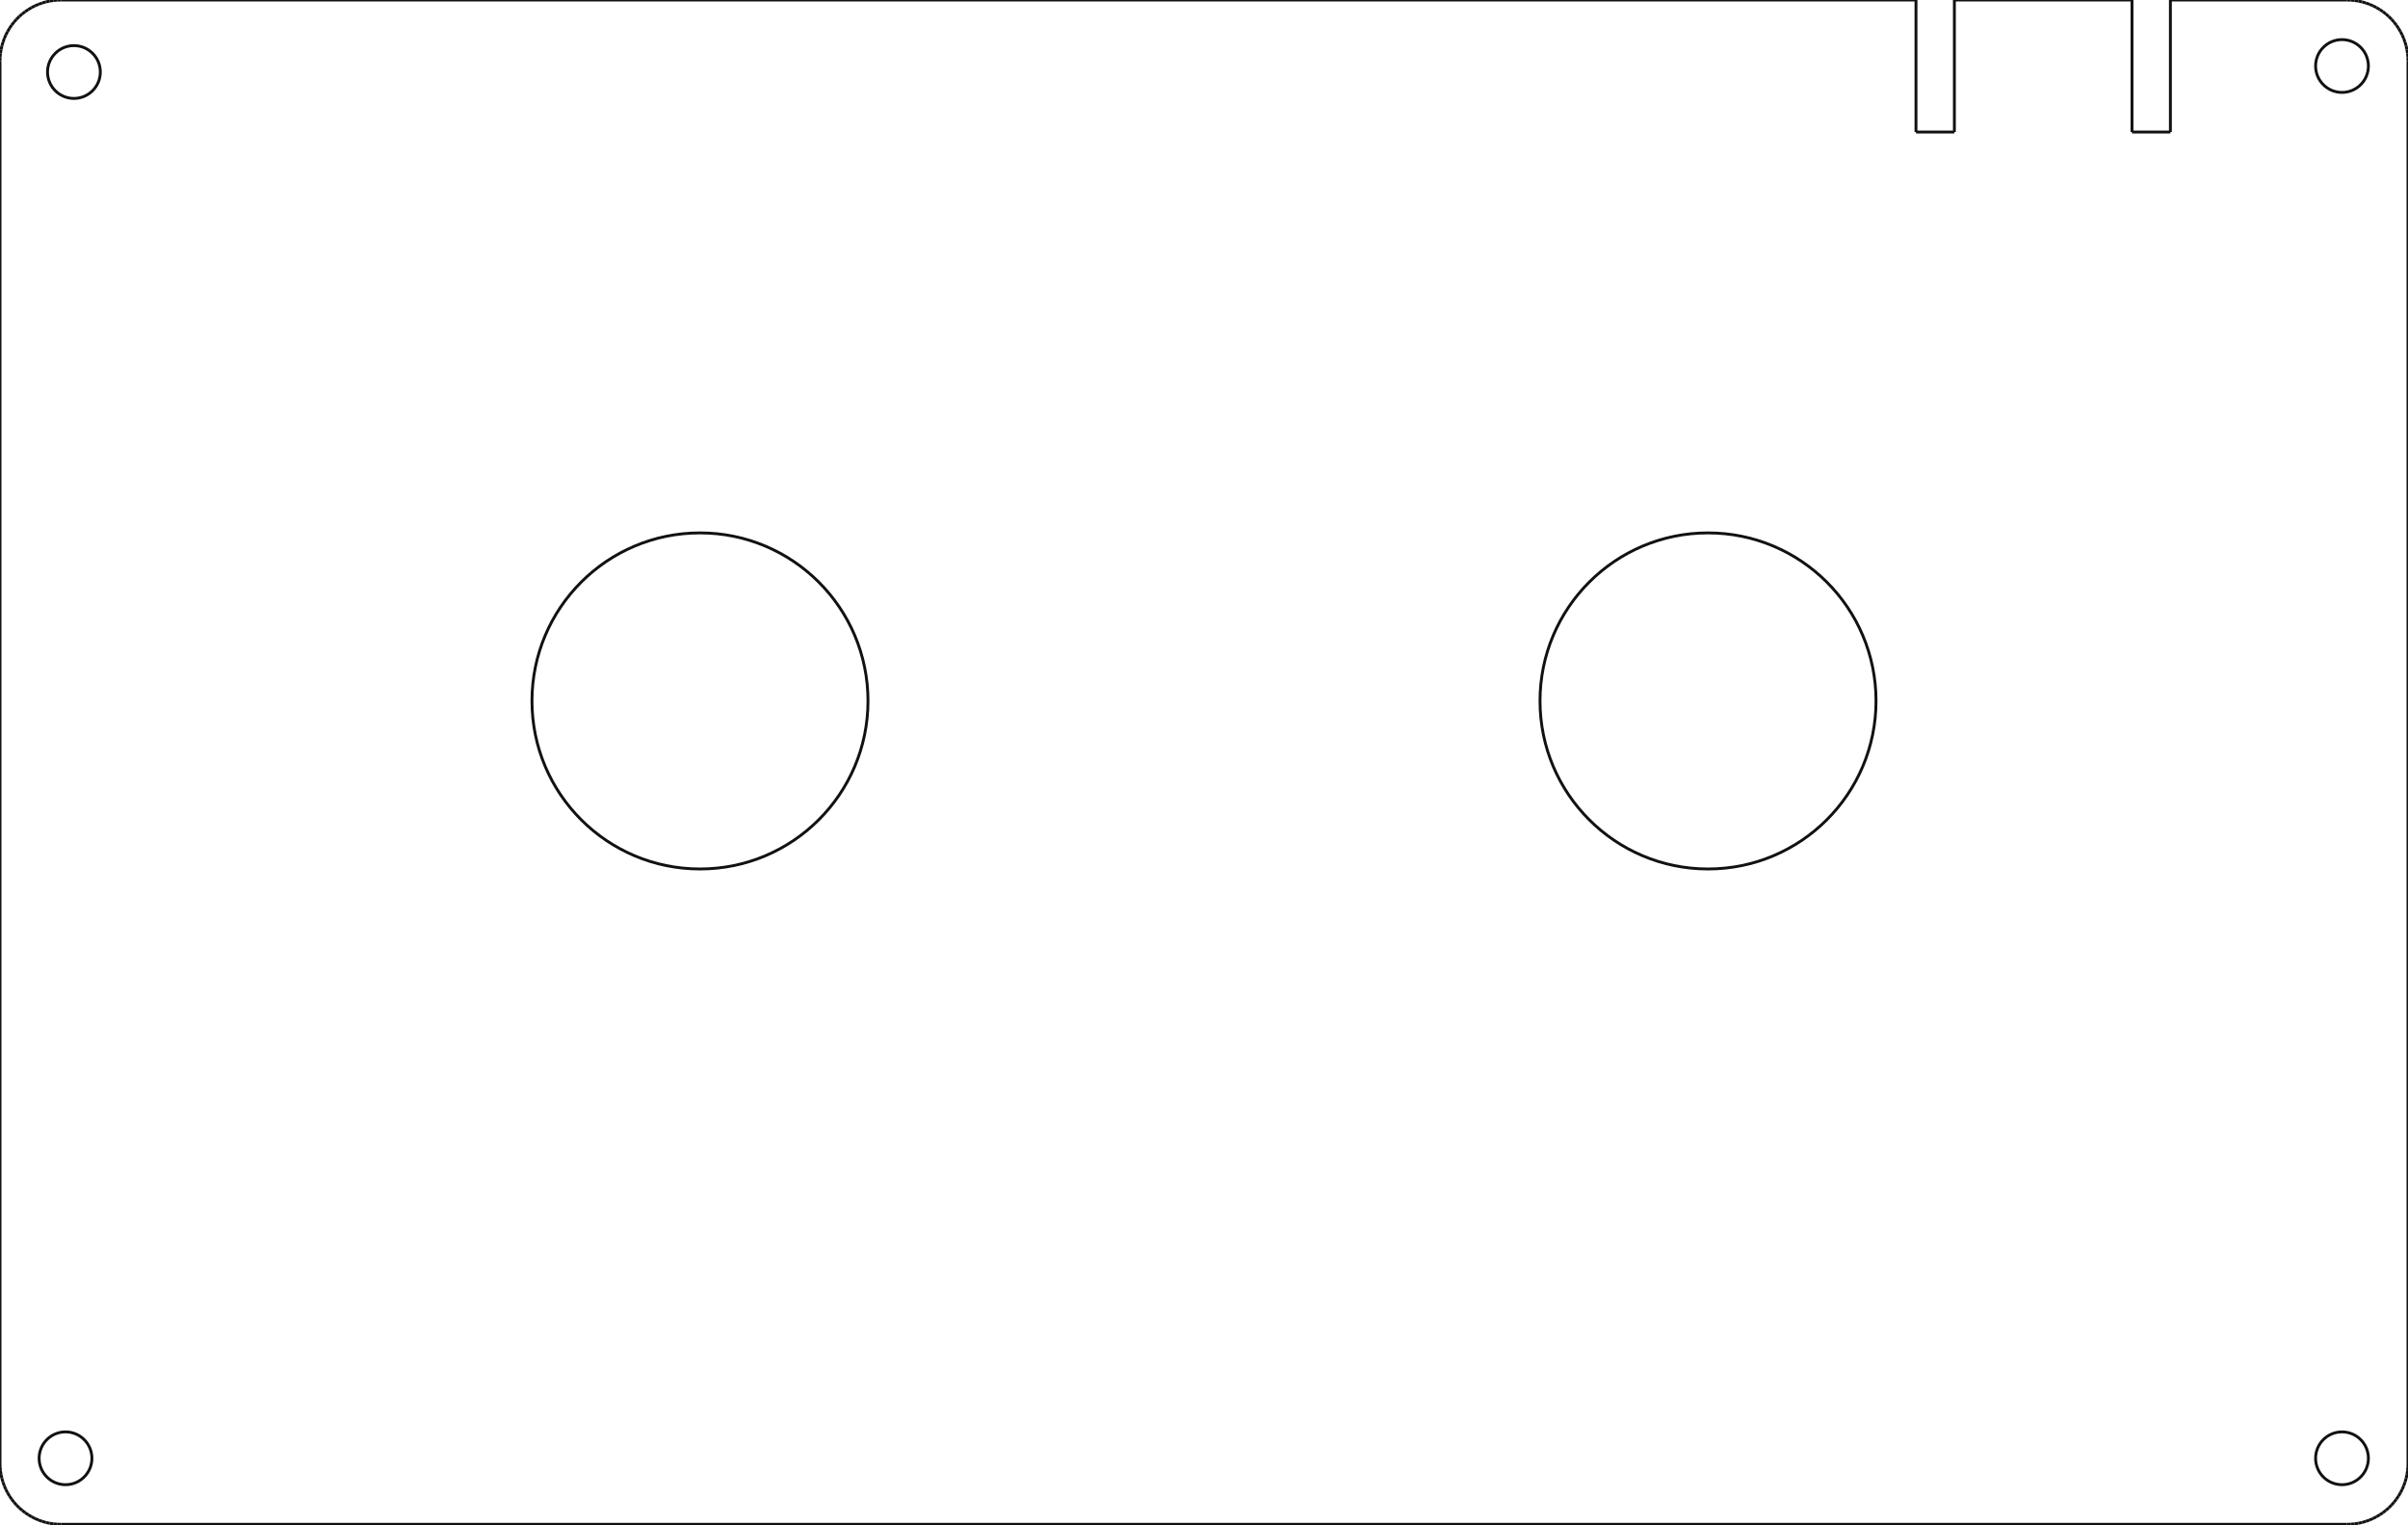
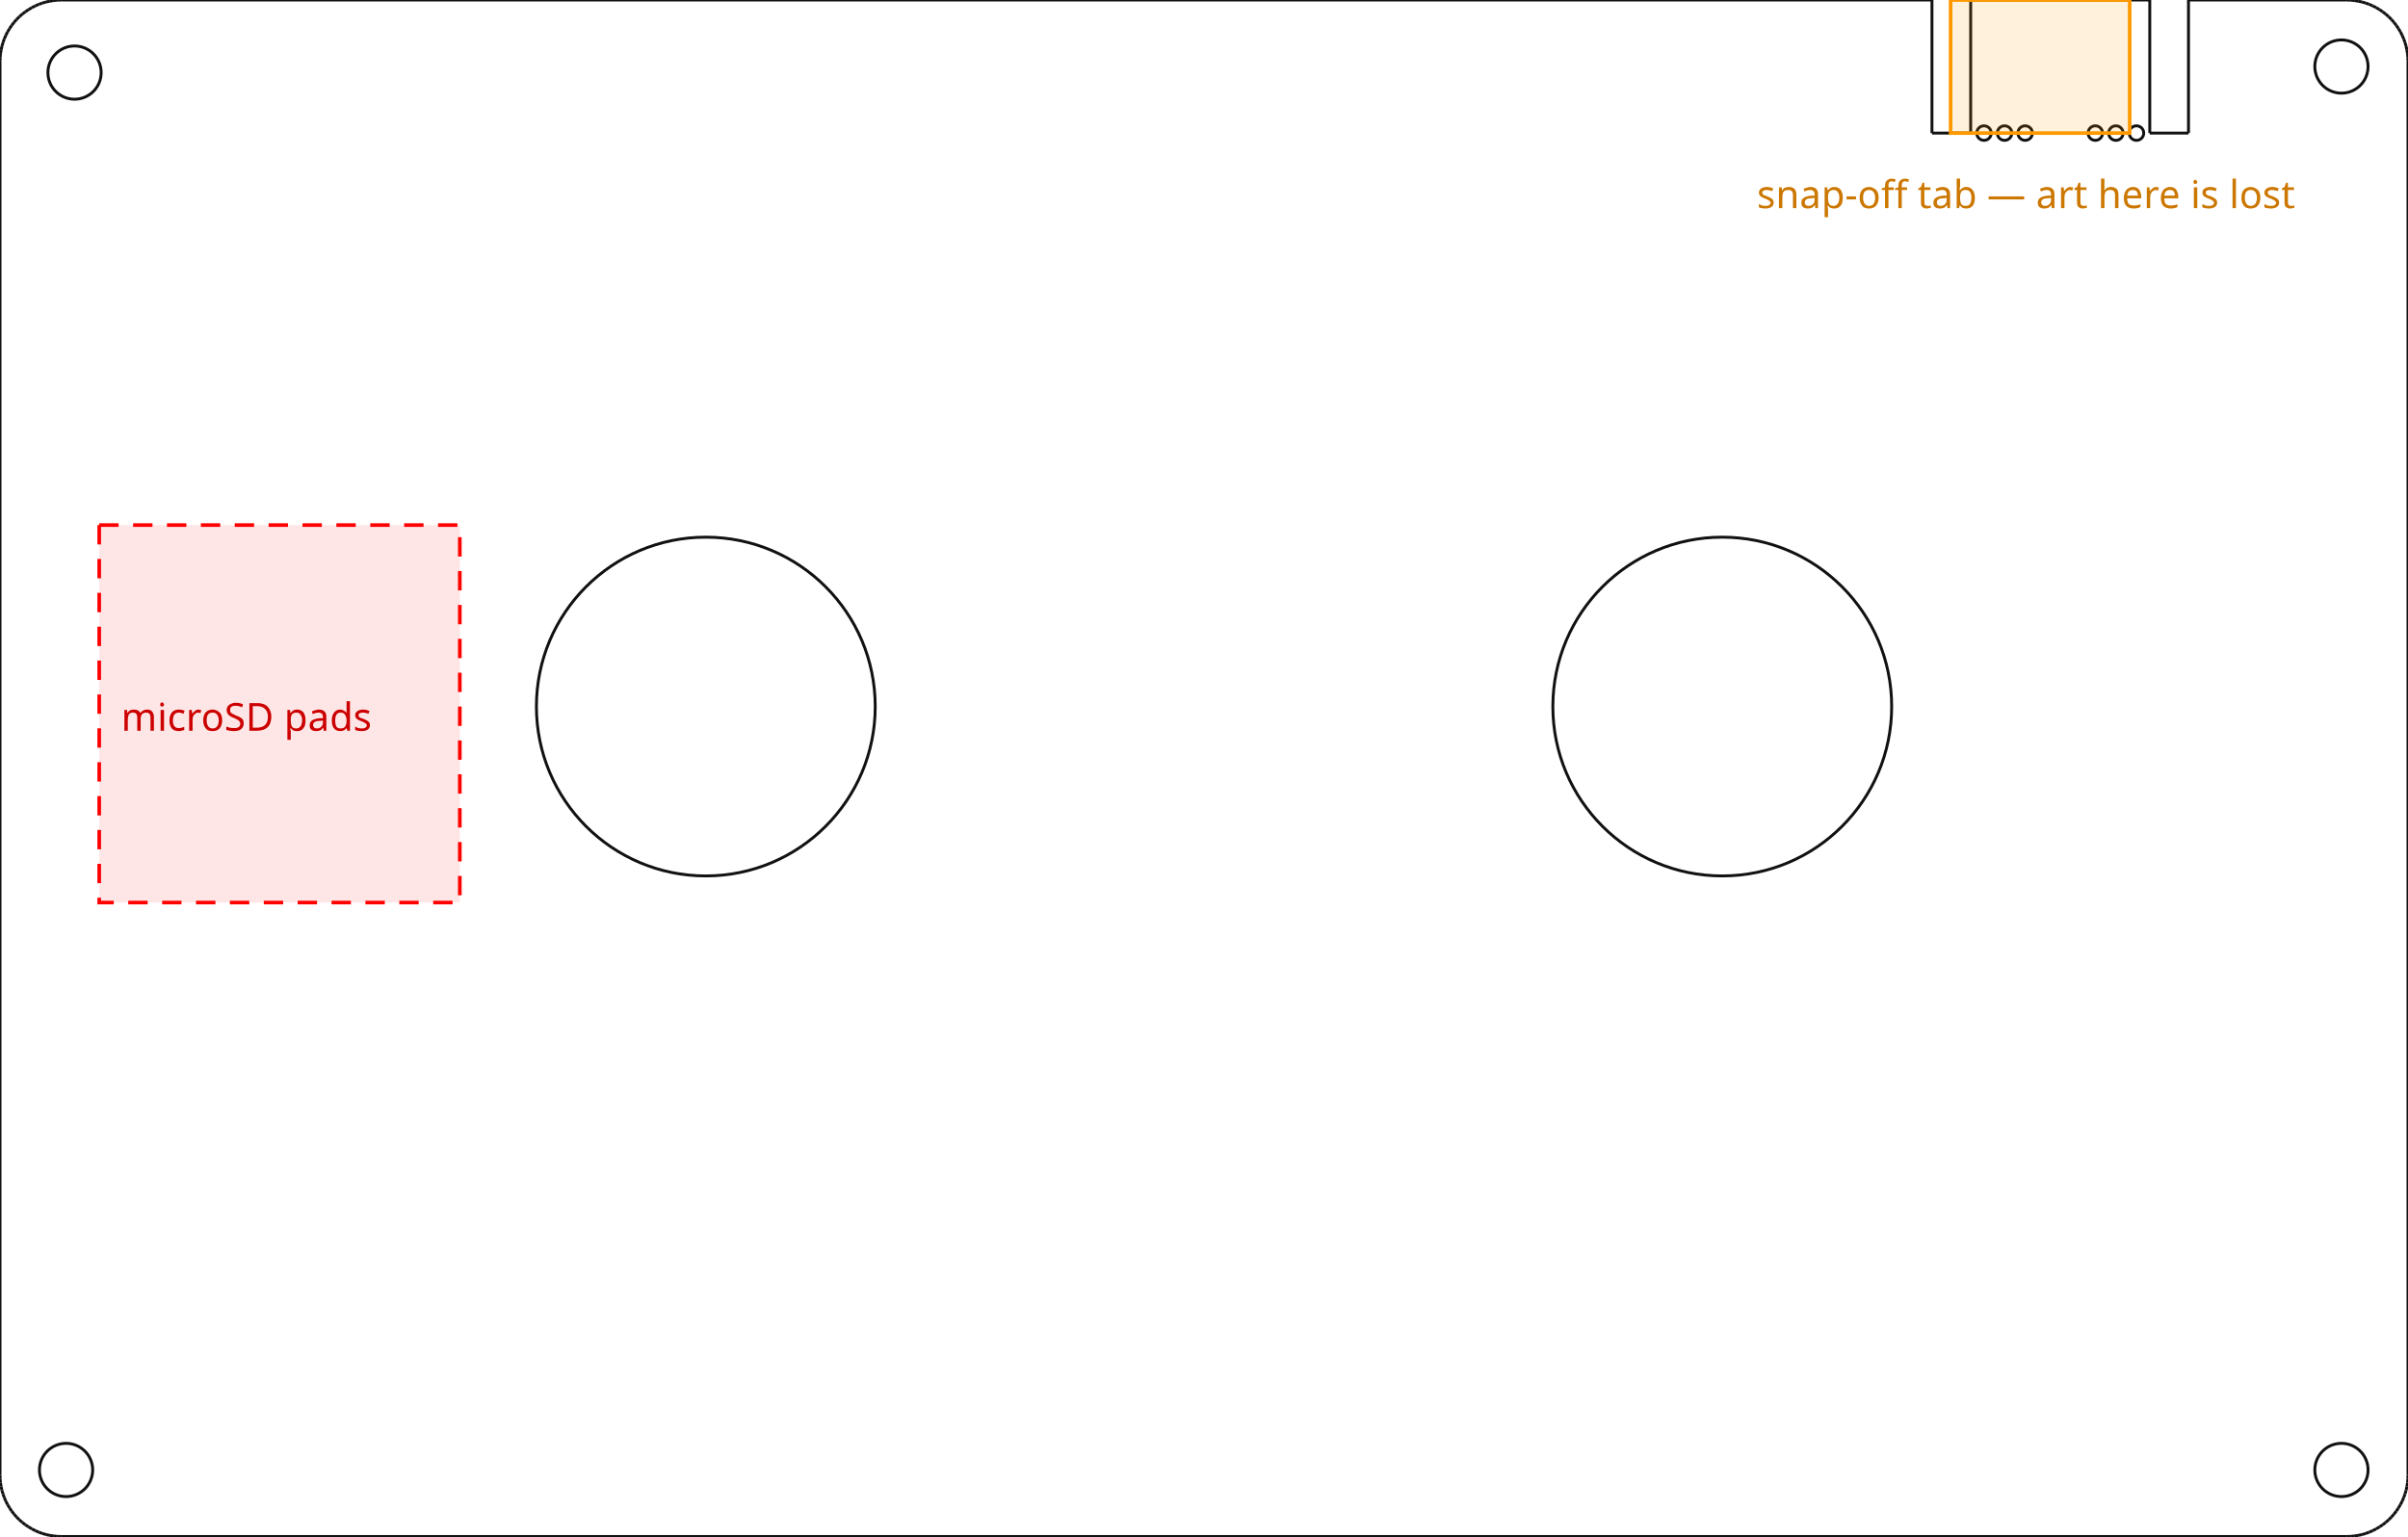
- <svg xmlns="http://www.w3.org/2000/svg" width="100.33mm" height="63.5mm" viewBox="0 0 100.33 63.5" version="1.1" id="svg264">
-   <defs id="defs268" />
+ <svg xmlns="http://www.w3.org/2000/svg" width="99.5mm" height="63.5mm" viewBox="0 0 99.5 63.5">
  <g id="board-outline" fill="none" stroke="#111111" stroke-width="0.12">
-     <line x1="100.330" y1="2.540" x2="100.325" y2="2.380" id="line4" />
-     <line x1="100.330" y1="60.960" x2="100.330" y2="2.540" id="line6" />
-     <line x1="100.325" y1="2.380" x2="100.310" y2="2.223" id="line8" />
-     <line x1="100.325" y1="61.120" x2="100.330" y2="60.960" id="line10" />
-     <line x1="100.310" y1="2.223" x2="100.284" y2="2.065" id="line12" />
-     <line x1="100.310" y1="61.278" x2="100.325" y2="61.120" id="line14" />
-     <line x1="100.284" y1="2.065" x2="100.251" y2="1.908" id="line16" />
-     <line x1="100.284" y1="61.435" x2="100.310" y2="61.278" id="line18" />
-     <line x1="100.251" y1="1.908" x2="100.206" y2="1.756" id="line20" />
-     <line x1="100.251" y1="61.593" x2="100.284" y2="61.435" id="line22" />
-     <line x1="100.206" y1="1.756" x2="100.152" y2="1.606" id="line24" />
-     <line x1="100.206" y1="61.745" x2="100.251" y2="61.593" id="line26" />
-     <line x1="100.152" y1="1.606" x2="100.089" y2="1.458" id="line28" />
-     <line x1="100.152" y1="61.895" x2="100.206" y2="61.745" id="line30" />
-     <line x1="100.089" y1="1.458" x2="100.015" y2="1.316" id="line32" />
-     <line x1="100.089" y1="62.043" x2="100.152" y2="61.895" id="line34" />
-     <line x1="100.015" y1="1.316" x2="99.934" y2="1.179" id="line36" />
-     <line x1="100.015" y1="62.185" x2="100.089" y2="62.043" id="line38" />
-     <line x1="99.934" y1="1.179" x2="99.845" y2="1.047" id="line40" />
-     <line x1="99.934" y1="62.322" x2="100.015" y2="62.185" id="line42" />
-     <line x1="99.845" y1="1.047" x2="99.748" y2="0.922" id="line44" />
-     <line x1="99.845" y1="62.454" x2="99.934" y2="62.322" id="line46" />
-     <line x1="99.748" y1="0.922" x2="99.642" y2="0.801" id="line48" />
-     <line x1="99.748" y1="62.578" x2="99.845" y2="62.454" id="line50" />
-     <line x1="99.642" y1="0.801" x2="99.530" y2="0.689" id="line52" />
-     <line x1="99.642" y1="62.700" x2="99.748" y2="62.578" id="line54" />
-     <line x1="99.530" y1="0.689" x2="99.408" y2="0.582" id="line56" />
-     <line x1="99.530" y1="62.812" x2="99.642" y2="62.700" id="line58" />
-     <line x1="99.408" y1="0.582" x2="99.284" y2="0.486" id="line60" />
-     <line x1="99.408" y1="62.919" x2="99.530" y2="62.812" id="line62" />
-     <line x1="99.284" y1="0.486" x2="99.152" y2="0.397" id="line64" />
-     <line x1="99.284" y1="63.015" x2="99.408" y2="62.919" id="line66" />
-     <line x1="99.152" y1="0.397" x2="99.014" y2="0.315" id="line68" />
-     <line x1="99.152" y1="63.104" x2="99.284" y2="63.015" id="line70" />
-     <line x1="99.014" y1="0.315" x2="98.872" y2="0.242" id="line72" />
-     <line x1="99.014" y1="63.185" x2="99.152" y2="63.104" id="line74" />
-     <line x1="98.872" y1="0.242" x2="98.725" y2="0.178" id="line76" />
-     <line x1="98.872" y1="63.259" x2="99.014" y2="63.185" id="line78" />
-     <line x1="98.725" y1="0.178" x2="98.575" y2="0.125" id="line80" />
-     <line x1="98.725" y1="63.323" x2="98.872" y2="63.259" id="line82" />
-     <line x1="98.575" y1="0.125" x2="98.423" y2="0.079" id="line84" />
-     <line x1="98.575" y1="63.376" x2="98.725" y2="63.323" id="line86" />
-     <line x1="98.423" y1="0.079" x2="98.265" y2="0.046" id="line88" />
-     <line x1="98.423" y1="63.422" x2="98.575" y2="63.376" id="line90" />
-     <line x1="98.265" y1="0.046" x2="98.108" y2="0.021" id="line92" />
-     <line x1="98.265" y1="63.455" x2="98.423" y2="63.422" id="line94" />
-     <line x1="98.108" y1="0.021" x2="97.950" y2="0.006" id="line96" />
-     <line x1="98.108" y1="63.480" x2="98.265" y2="63.455" id="line98" />
-     <line x1="97.950" y1="0.006" x2="97.790" y2="0.000" id="line100" />
-     <line x1="97.950" y1="63.495" x2="98.108" y2="63.480" id="line102" />
-     <line x1="97.790" y1="0.000" x2="90.430" y2="0.000" id="line104" />
-     <line x1="97.790" y1="63.500" x2="97.950" y2="63.495" id="line106" />
-     <line x1="90.430" y1="0.000" x2="90.430" y2="5.500" id="line108" />
-     <line x1="90.430" y1="5.500" x2="88.830" y2="5.500" id="line110" />
-     <line x1="88.830" y1="0.000" x2="88.830" y2="5.500" id="line112" />
-     <line x1="88.830" y1="0.000" x2="81.430" y2="0.000" id="line114" />
-     <line x1="81.430" y1="0.000" x2="81.430" y2="5.500" id="line116" />
-     <line x1="81.430" y1="5.500" x2="79.830" y2="5.500" id="line118" />
-     <line x1="79.830" y1="0.000" x2="79.830" y2="5.500" id="line120" />
-     <line x1="79.830" y1="0.000" x2="2.540" y2="0.000" id="line122" />
-     <line x1="2.540" y1="0.000" x2="2.380" y2="0.006" id="line124" />
-     <line x1="2.540" y1="63.500" x2="97.790" y2="63.500" id="line126" />
-     <line x1="2.380" y1="0.006" x2="2.223" y2="0.021" id="line128" />
-     <line x1="2.380" y1="63.495" x2="2.540" y2="63.500" id="line130" />
-     <line x1="2.223" y1="0.021" x2="2.065" y2="0.046" id="line132" />
-     <line x1="2.223" y1="63.480" x2="2.380" y2="63.495" id="line134" />
-     <line x1="2.065" y1="0.046" x2="1.908" y2="0.079" id="line136" />
-     <line x1="2.065" y1="63.455" x2="2.223" y2="63.480" id="line138" />
-     <line x1="1.908" y1="0.079" x2="1.755" y2="0.125" id="line140" />
-     <line x1="1.908" y1="63.422" x2="2.065" y2="63.455" id="line142" />
-     <line x1="1.755" y1="0.125" x2="1.605" y2="0.178" id="line144" />
-     <line x1="1.755" y1="63.376" x2="1.908" y2="63.422" id="line146" />
-     <line x1="1.605" y1="0.178" x2="1.458" y2="0.242" id="line148" />
-     <line x1="1.605" y1="63.323" x2="1.755" y2="63.376" id="line150" />
-     <line x1="1.458" y1="0.242" x2="1.316" y2="0.315" id="line152" />
-     <line x1="1.458" y1="63.259" x2="1.605" y2="63.323" id="line154" />
-     <line x1="1.316" y1="0.315" x2="1.179" y2="0.397" id="line156" />
-     <line x1="1.316" y1="63.185" x2="1.458" y2="63.259" id="line158" />
-     <line x1="1.179" y1="0.397" x2="1.047" y2="0.486" id="line160" />
-     <line x1="1.179" y1="63.104" x2="1.316" y2="63.185" id="line162" />
-     <line x1="1.047" y1="0.486" x2="0.922" y2="0.582" id="line164" />
-     <line x1="1.047" y1="63.015" x2="1.179" y2="63.104" id="line166" />
-     <line x1="0.922" y1="0.582" x2="0.800" y2="0.689" id="line168" />
-     <line x1="0.922" y1="62.919" x2="1.047" y2="63.015" id="line170" />
-     <line x1="0.800" y1="0.689" x2="0.688" y2="0.801" id="line172" />
-     <line x1="0.800" y1="62.812" x2="0.922" y2="62.919" id="line174" />
-     <line x1="0.688" y1="0.801" x2="0.582" y2="0.922" id="line176" />
-     <line x1="0.688" y1="62.700" x2="0.800" y2="62.812" id="line178" />
-     <line x1="0.582" y1="0.922" x2="0.485" y2="1.047" id="line180" />
-     <line x1="0.582" y1="62.578" x2="0.688" y2="62.700" id="line182" />
-     <line x1="0.485" y1="1.047" x2="0.396" y2="1.179" id="line184" />
-     <line x1="0.485" y1="62.454" x2="0.582" y2="62.578" id="line186" />
-     <line x1="0.396" y1="1.179" x2="0.315" y2="1.316" id="line188" />
-     <line x1="0.396" y1="62.322" x2="0.485" y2="62.454" id="line190" />
-     <line x1="0.315" y1="1.316" x2="0.241" y2="1.458" id="line192" />
-     <line x1="0.315" y1="62.185" x2="0.396" y2="62.322" id="line194" />
-     <line x1="0.241" y1="1.458" x2="0.178" y2="1.606" id="line196" />
-     <line x1="0.241" y1="62.043" x2="0.315" y2="62.185" id="line198" />
-     <line x1="0.178" y1="1.606" x2="0.125" y2="1.756" id="line200" />
-     <line x1="0.178" y1="61.895" x2="0.241" y2="62.043" id="line202" />
-     <line x1="0.125" y1="1.756" x2="0.079" y2="1.908" id="line204" />
-     <line x1="0.125" y1="61.745" x2="0.178" y2="61.895" id="line206" />
-     <line x1="0.079" y1="1.908" x2="0.046" y2="2.065" id="line208" />
-     <line x1="0.079" y1="61.593" x2="0.125" y2="61.745" id="line210" />
-     <line x1="0.046" y1="2.065" x2="0.020" y2="2.223" id="line212" />
-     <line x1="0.046" y1="61.435" x2="0.079" y2="61.593" id="line214" />
-     <line x1="0.020" y1="2.223" x2="0.005" y2="2.380" id="line216" />
-     <line x1="0.020" y1="61.278" x2="0.046" y2="61.435" id="line218" />
-     <line x1="0.005" y1="2.380" x2="-0.000" y2="2.540" id="line220" />
-     <line x1="0.005" y1="61.120" x2="0.020" y2="61.278" id="line222" />
-     <line x1="-0.000" y1="2.540" x2="-0.000" y2="60.960" id="line224" />
-     <line x1="-0.000" y1="60.960" x2="0.005" y2="61.120" id="line226" />
-     <circle cx="97.580" cy="2.750" r="1.100" id="circle228" />
-     <circle cx="97.580" cy="60.750" r="1.100" id="circle230" />
-     <circle cx="71.165" cy="29.200" r="7.000" id="circle244" />
-     <circle cx="29.165" cy="29.200" r="7.000" id="circle246" />
-     <circle cx="3.080" cy="3.000" r="1.100" id="circle248" />
-     <circle cx="2.730" cy="60.750" r="1.100" id="circle250" />
+     <line x1="99.500" y1="2.540" x2="99.495" y2="2.380" />
+     <line x1="99.500" y1="60.960" x2="99.500" y2="2.540" />
+     <line x1="99.495" y1="2.380" x2="99.480" y2="2.223" />
+     <line x1="99.495" y1="61.120" x2="99.500" y2="60.960" />
+     <line x1="99.480" y1="2.223" x2="99.454" y2="2.065" />
+     <line x1="99.480" y1="61.278" x2="99.495" y2="61.120" />
+     <line x1="99.454" y1="2.065" x2="99.421" y2="1.908" />
+     <line x1="99.454" y1="61.435" x2="99.480" y2="61.278" />
+     <line x1="99.421" y1="1.908" x2="99.376" y2="1.756" />
+     <line x1="99.421" y1="61.593" x2="99.454" y2="61.435" />
+     <line x1="99.376" y1="1.756" x2="99.322" y2="1.606" />
+     <line x1="99.376" y1="61.745" x2="99.421" y2="61.593" />
+     <line x1="99.322" y1="1.606" x2="99.259" y2="1.458" />
+     <line x1="99.322" y1="61.895" x2="99.376" y2="61.745" />
+     <line x1="99.259" y1="1.458" x2="99.185" y2="1.316" />
+     <line x1="99.259" y1="62.043" x2="99.322" y2="61.895" />
+     <line x1="99.185" y1="1.316" x2="99.104" y2="1.179" />
+     <line x1="99.185" y1="62.185" x2="99.259" y2="62.043" />
+     <line x1="99.104" y1="1.179" x2="99.015" y2="1.047" />
+     <line x1="99.104" y1="62.322" x2="99.185" y2="62.185" />
+     <line x1="99.015" y1="1.047" x2="98.918" y2="0.922" />
+     <line x1="99.015" y1="62.454" x2="99.104" y2="62.322" />
+     <line x1="98.918" y1="0.922" x2="98.812" y2="0.801" />
+     <line x1="98.918" y1="62.578" x2="99.015" y2="62.454" />
+     <line x1="98.812" y1="0.801" x2="98.700" y2="0.689" />
+     <line x1="98.812" y1="62.700" x2="98.918" y2="62.578" />
+     <line x1="98.700" y1="0.689" x2="98.578" y2="0.582" />
+     <line x1="98.700" y1="62.812" x2="98.812" y2="62.700" />
+     <line x1="98.578" y1="0.582" x2="98.454" y2="0.486" />
+     <line x1="98.578" y1="62.919" x2="98.700" y2="62.812" />
+     <line x1="98.454" y1="0.486" x2="98.322" y2="0.397" />
+     <line x1="98.454" y1="63.015" x2="98.578" y2="62.919" />
+     <line x1="98.322" y1="0.397" x2="98.184" y2="0.315" />
+     <line x1="98.322" y1="63.104" x2="98.454" y2="63.015" />
+     <line x1="98.184" y1="0.315" x2="98.042" y2="0.242" />
+     <line x1="98.184" y1="63.185" x2="98.322" y2="63.104" />
+     <line x1="98.042" y1="0.242" x2="97.895" y2="0.178" />
+     <line x1="98.042" y1="63.259" x2="98.184" y2="63.185" />
+     <line x1="97.895" y1="0.178" x2="97.745" y2="0.125" />
+     <line x1="97.895" y1="63.323" x2="98.042" y2="63.259" />
+     <line x1="97.745" y1="0.125" x2="97.593" y2="0.079" />
+     <line x1="97.745" y1="63.376" x2="97.895" y2="63.323" />
+     <line x1="97.593" y1="0.079" x2="97.435" y2="0.046" />
+     <line x1="97.593" y1="63.422" x2="97.745" y2="63.376" />
+     <line x1="97.435" y1="0.046" x2="97.278" y2="0.021" />
+     <line x1="97.435" y1="63.455" x2="97.593" y2="63.422" />
+     <line x1="97.278" y1="0.021" x2="97.120" y2="0.006" />
+     <line x1="97.278" y1="63.480" x2="97.435" y2="63.455" />
+     <line x1="97.120" y1="0.006" x2="96.960" y2="0.000" />
+     <line x1="97.120" y1="63.495" x2="97.278" y2="63.480" />
+     <line x1="96.960" y1="0.000" x2="90.430" y2="0.000" />
+     <line x1="96.960" y1="63.500" x2="97.120" y2="63.495" />
+     <line x1="90.430" y1="0.000" x2="90.430" y2="5.500" />
+     <line x1="90.430" y1="5.500" x2="88.830" y2="5.500" />
+     <line x1="88.830" y1="0.000" x2="88.830" y2="5.500" />
+     <line x1="88.830" y1="0.000" x2="81.430" y2="0.000" />
+     <line x1="81.430" y1="0.000" x2="81.430" y2="5.500" />
+     <line x1="81.430" y1="5.500" x2="79.830" y2="5.500" />
+     <line x1="79.830" y1="0.000" x2="79.830" y2="5.500" />
+     <line x1="79.830" y1="0.000" x2="2.540" y2="0.000" />
+     <line x1="2.540" y1="0.000" x2="2.380" y2="0.006" />
+     <line x1="2.540" y1="63.500" x2="96.960" y2="63.500" />
+     <line x1="2.380" y1="0.006" x2="2.223" y2="0.021" />
+     <line x1="2.380" y1="63.495" x2="2.540" y2="63.500" />
+     <line x1="2.223" y1="0.021" x2="2.065" y2="0.046" />
+     <line x1="2.223" y1="63.480" x2="2.380" y2="63.495" />
+     <line x1="2.065" y1="0.046" x2="1.908" y2="0.079" />
+     <line x1="2.065" y1="63.455" x2="2.223" y2="63.480" />
+     <line x1="1.908" y1="0.079" x2="1.755" y2="0.125" />
+     <line x1="1.908" y1="63.422" x2="2.065" y2="63.455" />
+     <line x1="1.755" y1="0.125" x2="1.605" y2="0.178" />
+     <line x1="1.755" y1="63.376" x2="1.908" y2="63.422" />
+     <line x1="1.605" y1="0.178" x2="1.458" y2="0.242" />
+     <line x1="1.605" y1="63.323" x2="1.755" y2="63.376" />
+     <line x1="1.458" y1="0.242" x2="1.316" y2="0.315" />
+     <line x1="1.458" y1="63.259" x2="1.605" y2="63.323" />
+     <line x1="1.316" y1="0.315" x2="1.179" y2="0.397" />
+     <line x1="1.316" y1="63.185" x2="1.458" y2="63.259" />
+     <line x1="1.179" y1="0.397" x2="1.047" y2="0.486" />
+     <line x1="1.179" y1="63.104" x2="1.316" y2="63.185" />
+     <line x1="1.047" y1="0.486" x2="0.922" y2="0.582" />
+     <line x1="1.047" y1="63.015" x2="1.179" y2="63.104" />
+     <line x1="0.922" y1="0.582" x2="0.800" y2="0.689" />
+     <line x1="0.922" y1="62.919" x2="1.047" y2="63.015" />
+     <line x1="0.800" y1="0.689" x2="0.688" y2="0.801" />
+     <line x1="0.800" y1="62.812" x2="0.922" y2="62.919" />
+     <line x1="0.688" y1="0.801" x2="0.582" y2="0.922" />
+     <line x1="0.688" y1="62.700" x2="0.800" y2="62.812" />
+     <line x1="0.582" y1="0.922" x2="0.485" y2="1.047" />
+     <line x1="0.582" y1="62.578" x2="0.688" y2="62.700" />
+     <line x1="0.485" y1="1.047" x2="0.396" y2="1.179" />
+     <line x1="0.485" y1="62.454" x2="0.582" y2="62.578" />
+     <line x1="0.396" y1="1.179" x2="0.315" y2="1.316" />
+     <line x1="0.396" y1="62.322" x2="0.485" y2="62.454" />
+     <line x1="0.315" y1="1.316" x2="0.241" y2="1.458" />
+     <line x1="0.315" y1="62.185" x2="0.396" y2="62.322" />
+     <line x1="0.241" y1="1.458" x2="0.178" y2="1.606" />
+     <line x1="0.241" y1="62.043" x2="0.315" y2="62.185" />
+     <line x1="0.178" y1="1.606" x2="0.125" y2="1.756" />
+     <line x1="0.178" y1="61.895" x2="0.241" y2="62.043" />
+     <line x1="0.125" y1="1.756" x2="0.079" y2="1.908" />
+     <line x1="0.125" y1="61.745" x2="0.178" y2="61.895" />
+     <line x1="0.079" y1="1.908" x2="0.046" y2="2.065" />
+     <line x1="0.079" y1="61.593" x2="0.125" y2="61.745" />
+     <line x1="0.046" y1="2.065" x2="0.020" y2="2.223" />
+     <line x1="0.046" y1="61.435" x2="0.079" y2="61.593" />
+     <line x1="0.020" y1="2.223" x2="0.005" y2="2.380" />
+     <line x1="0.020" y1="61.278" x2="0.046" y2="61.435" />
+     <line x1="0.005" y1="2.380" x2="-0.000" y2="2.540" />
+     <line x1="0.005" y1="61.120" x2="0.020" y2="61.278" />
+     <line x1="-0.000" y1="2.540" x2="-0.000" y2="60.960" />
+     <line x1="-0.000" y1="60.960" x2="0.005" y2="61.120" />
+     <circle cx="96.750" cy="2.750" r="1.100" />
+     <circle cx="96.750" cy="60.750" r="1.100" />
+     <circle cx="88.280" cy="5.500" r="0.300" />
+     <circle cx="87.430" cy="5.500" r="0.300" />
+     <circle cx="86.580" cy="5.500" r="0.300" />
+     <circle cx="83.680" cy="5.500" r="0.300" />
+     <circle cx="82.830" cy="5.500" r="0.300" />
+     <circle cx="81.980" cy="5.500" r="0.300" />
+     <circle cx="71.165" cy="29.200" r="7.000" />
+     <circle cx="29.165" cy="29.200" r="7.000" />
+     <circle cx="3.080" cy="3.000" r="1.100" />
+     <circle cx="2.730" cy="60.750" r="1.100" />
+   </g>
+   <g id="keepout" fill="#ff0000" fill-opacity="0.10" stroke="#ff0000" stroke-width="0.15" stroke-dasharray="0.8 0.6">
+     <rect x="4.100" y="21.7" width="14.900" height="15.600" />
+   </g>
+   <g id="keepout-labels" font-family="sans-serif" font-size="1.6" fill="#cc0000">
+     <text x="5.000" y="30.2">microSD pads</text>
+     <text x="72.6" y="8.6" fill="#cc7700">snap-off tab — art here is lost</text>
+   </g>
+   <g id="breakoff-tab" fill="#ff9900" fill-opacity="0.14" stroke="#ff9900" stroke-width="0.15">
+     <rect x="80.600" y="0" width="7.400" height="5.5" />
  </g>
</svg>
